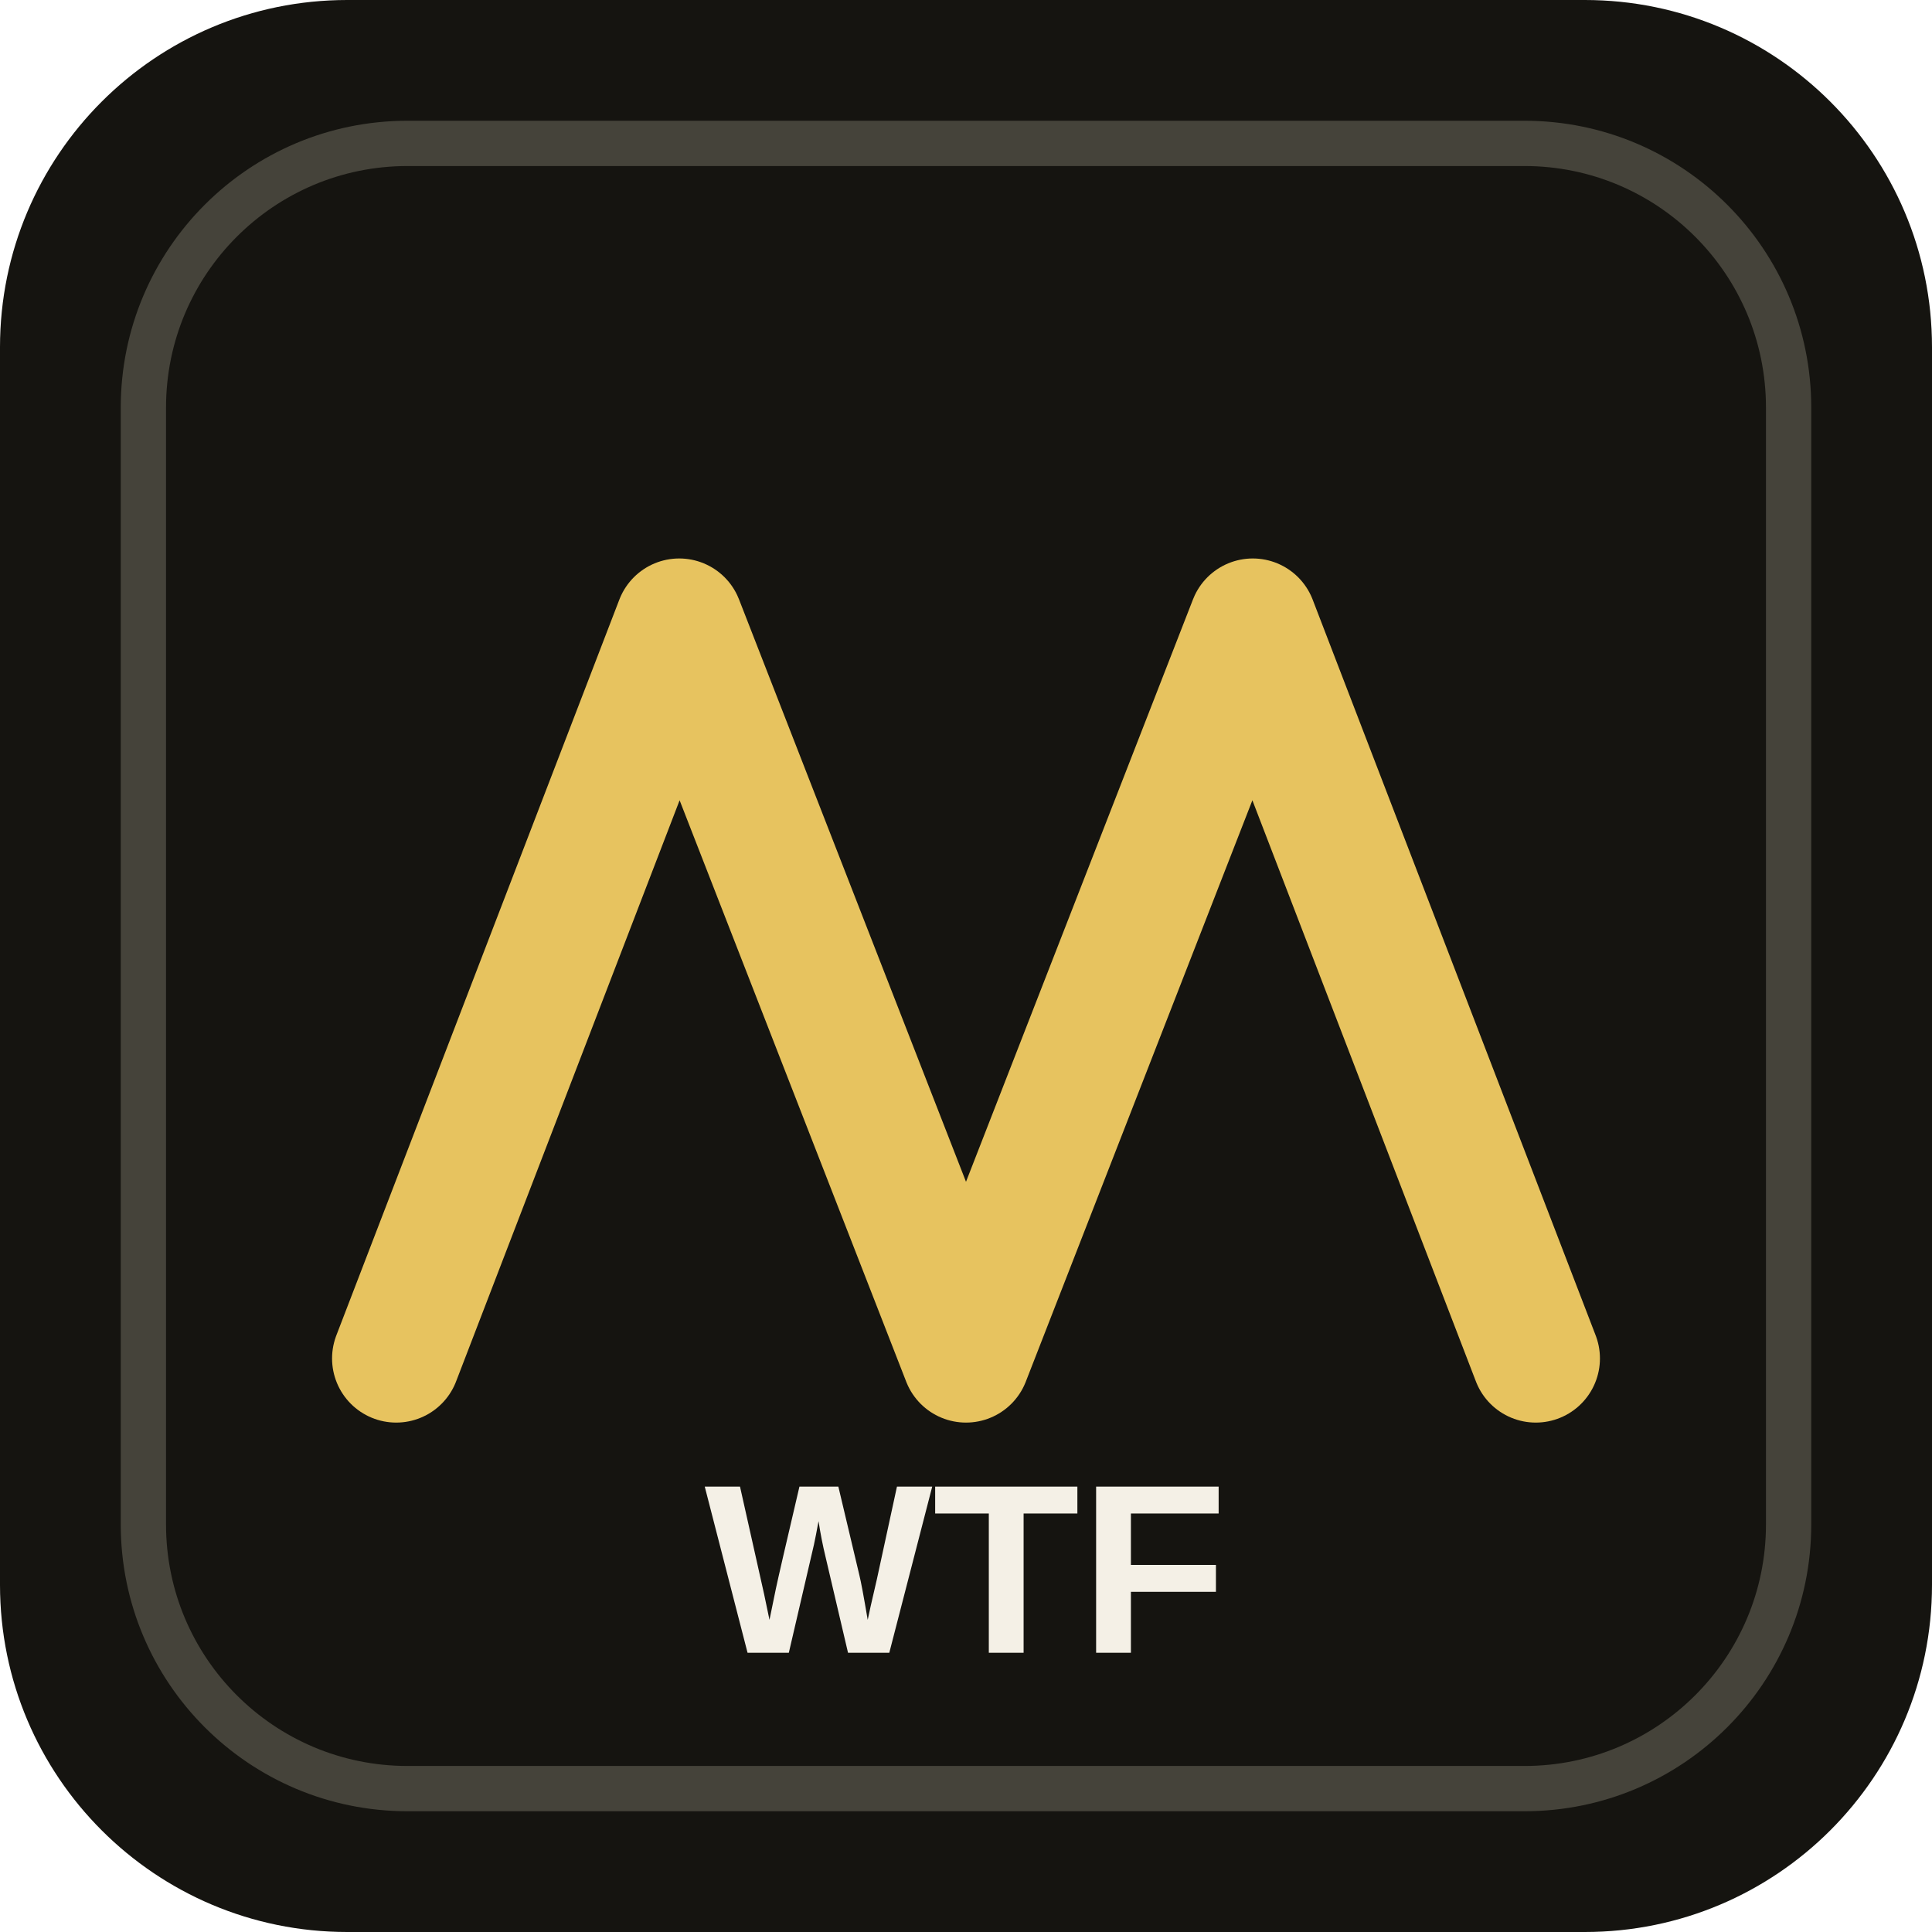
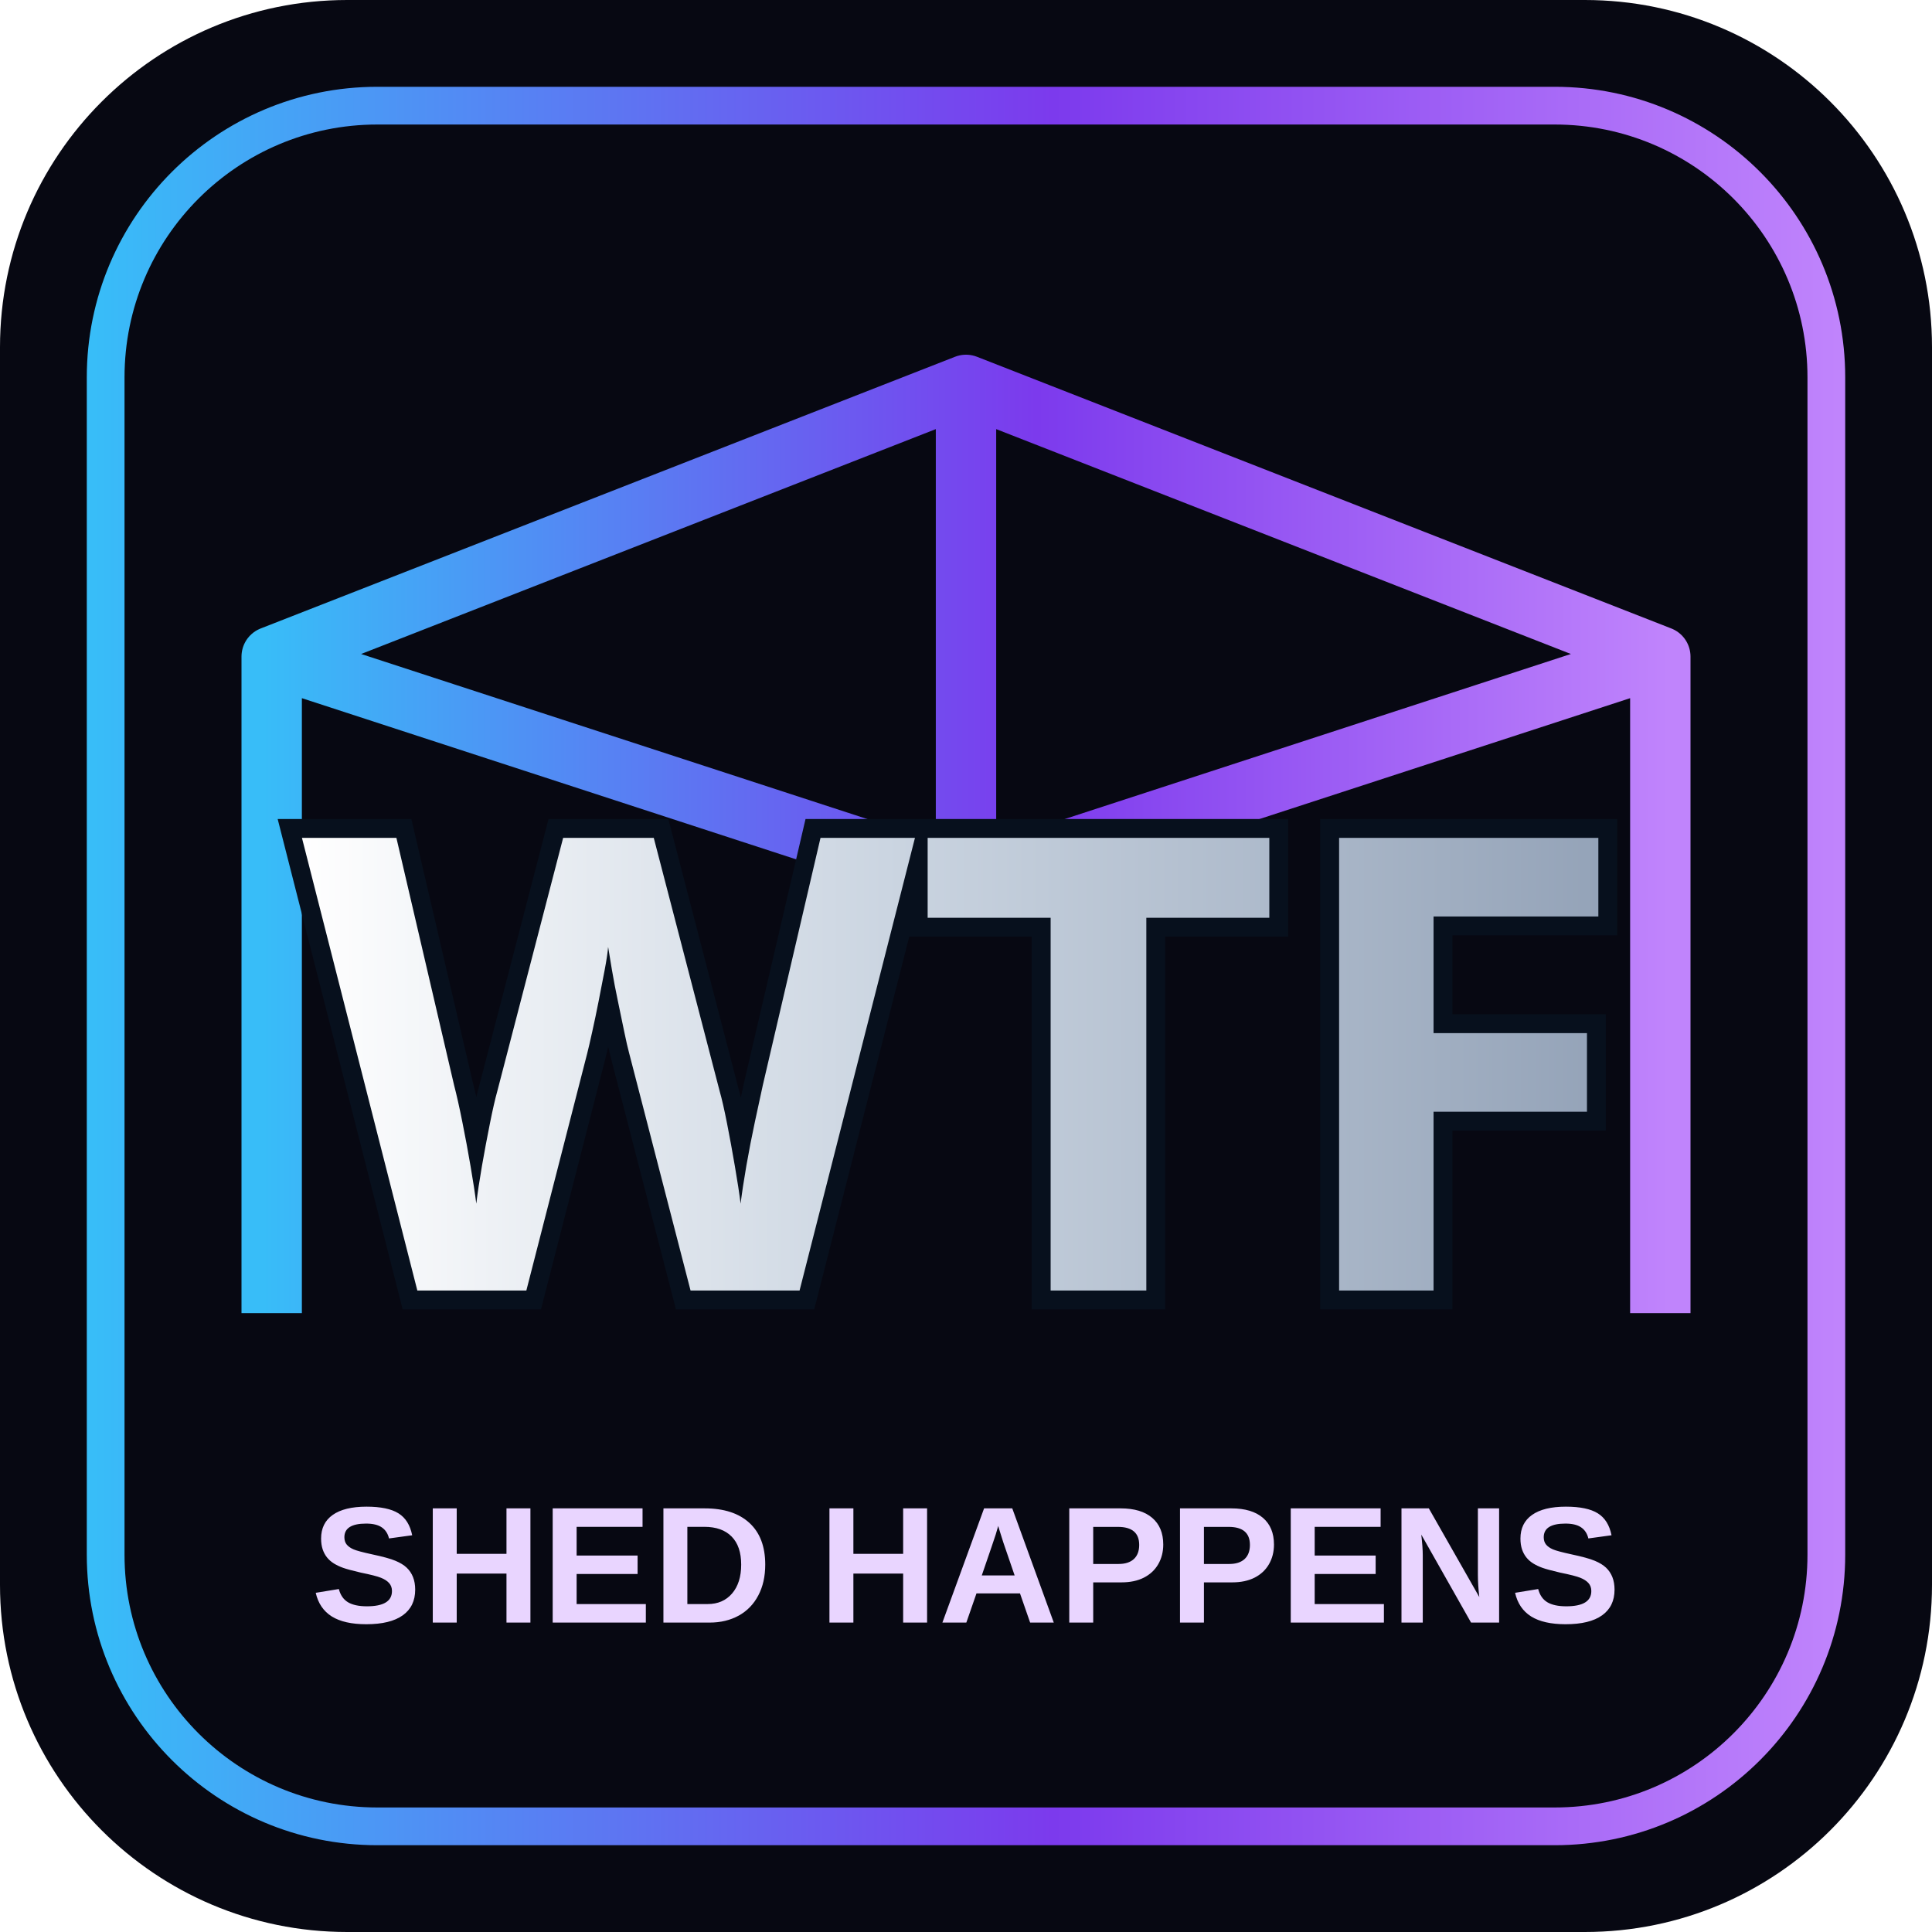
<svg xmlns="http://www.w3.org/2000/svg" viewBox="0 0 512 512">
-   <rect width="512" height="512" rx="92" fill="#151410" />
-   <rect x="38" y="38" width="436" height="436" rx="70" fill="none" stroke="#45433a" stroke-width="12" />
-   <path d="M105 360 L180 165 L256 360 L332 165 L407 360" fill="none" stroke="#e7c35f" stroke-width="34" stroke-linecap="round" stroke-linejoin="round" />
-   <text x="256" y="438" text-anchor="middle" font-family="Arial,Helvetica,sans-serif" font-size="64" font-weight="900" fill="#f4f0e6">WTF</text>
+   <defs>
+     <linearGradient id="g" x1="0" x2="1">
+       <stop stop-color="#38bdf8" />
+       <stop offset=".55" stop-color="#7c3aed" />
+       <stop offset="1" stop-color="#c084fc" />
+     </linearGradient>
+     <linearGradient id="s" x1="0" x2="1">
+       <stop stop-color="#fff" />
+       <stop offset=".45" stop-color="#cbd5e1" />
+       <stop offset="1" stop-color="#94a3b8" />
+     </linearGradient>
+   </defs>
+   <rect width="512" height="512" rx="92" fill="#070812" />
+   <rect x="28" y="28" width="456" height="456" rx="72" fill="none" stroke="url(#g)" stroke-width="10" />
+   <path d="M72 348V174L256 102L440 174V348M72 174L256 234L440 174M256 102V234" fill="none" stroke="url(#g)" stroke-width="16" stroke-linejoin="round" />
+   <text x="256" y="342" text-anchor="middle" font-family="Arial Black,Impact,sans-serif" font-size="168" font-weight="900" fill="url(#s)" stroke="#07101d" stroke-width="10" paint-order="stroke">WTF</text>
+   <text x="256" y="430" text-anchor="middle" font-family="Arial,Helvetica,sans-serif" font-size="44" font-weight="900" fill="#e9d5ff">SHED HAPPENS</text>
</svg>
